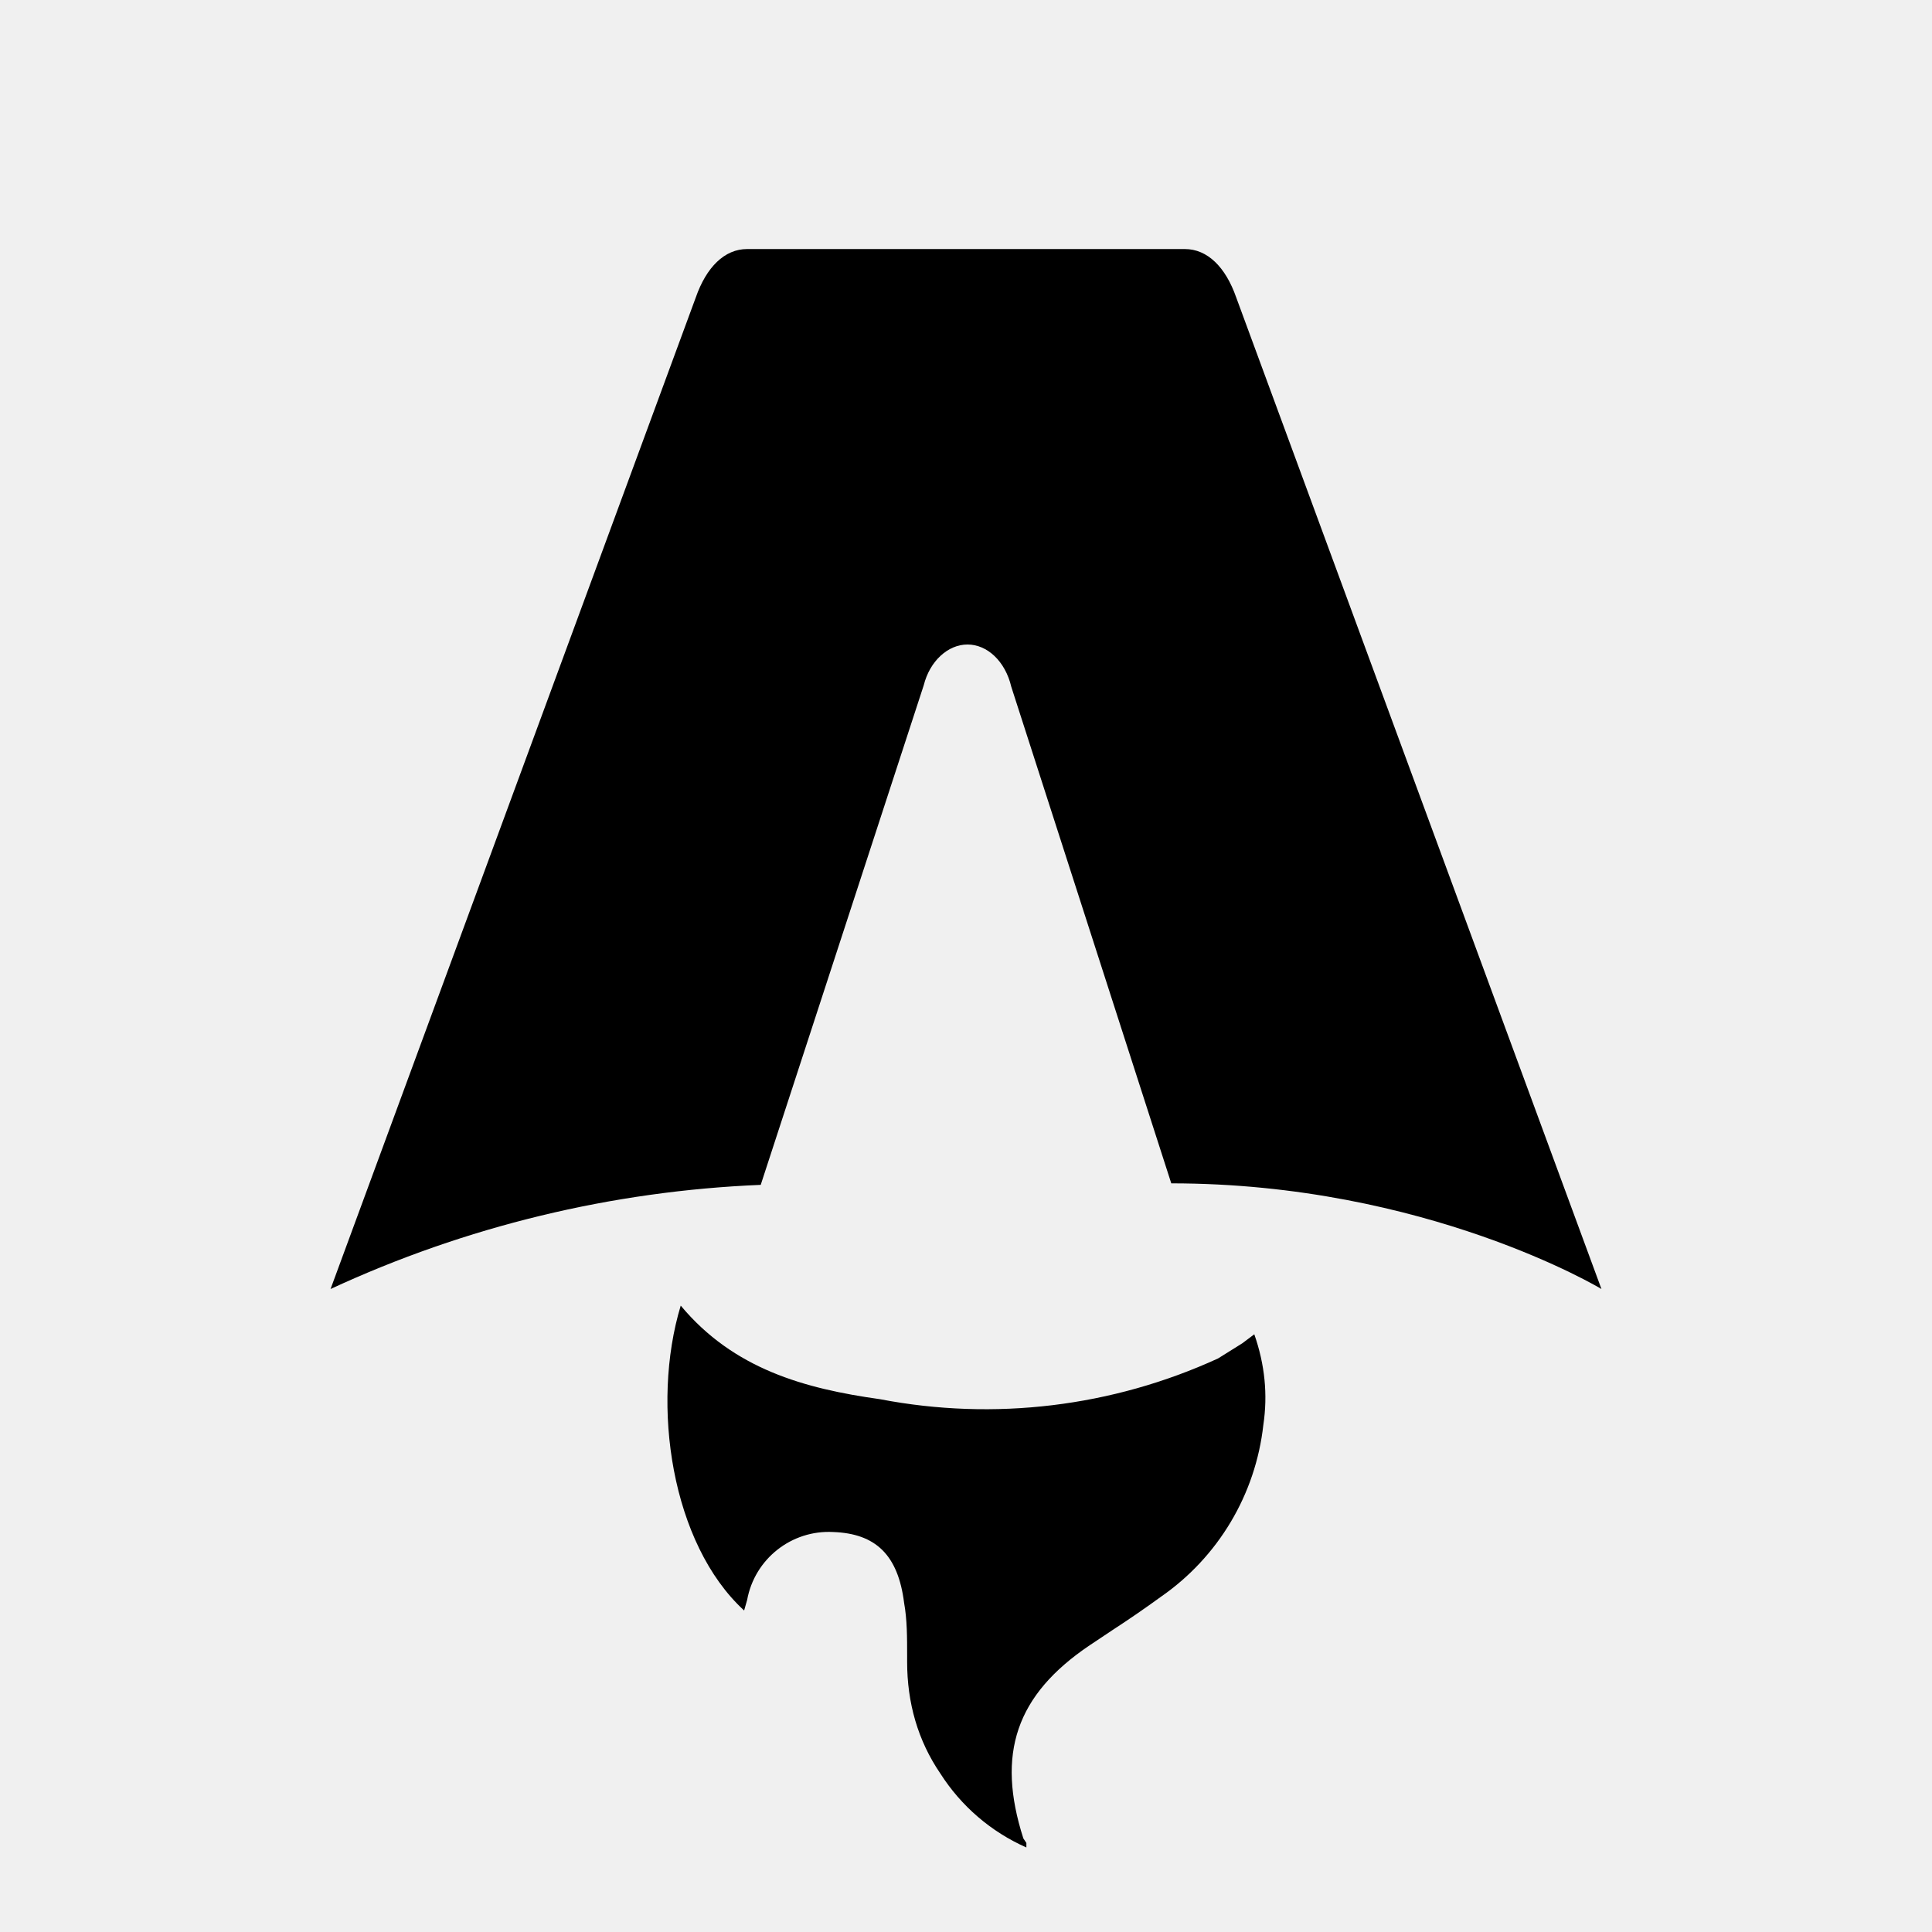
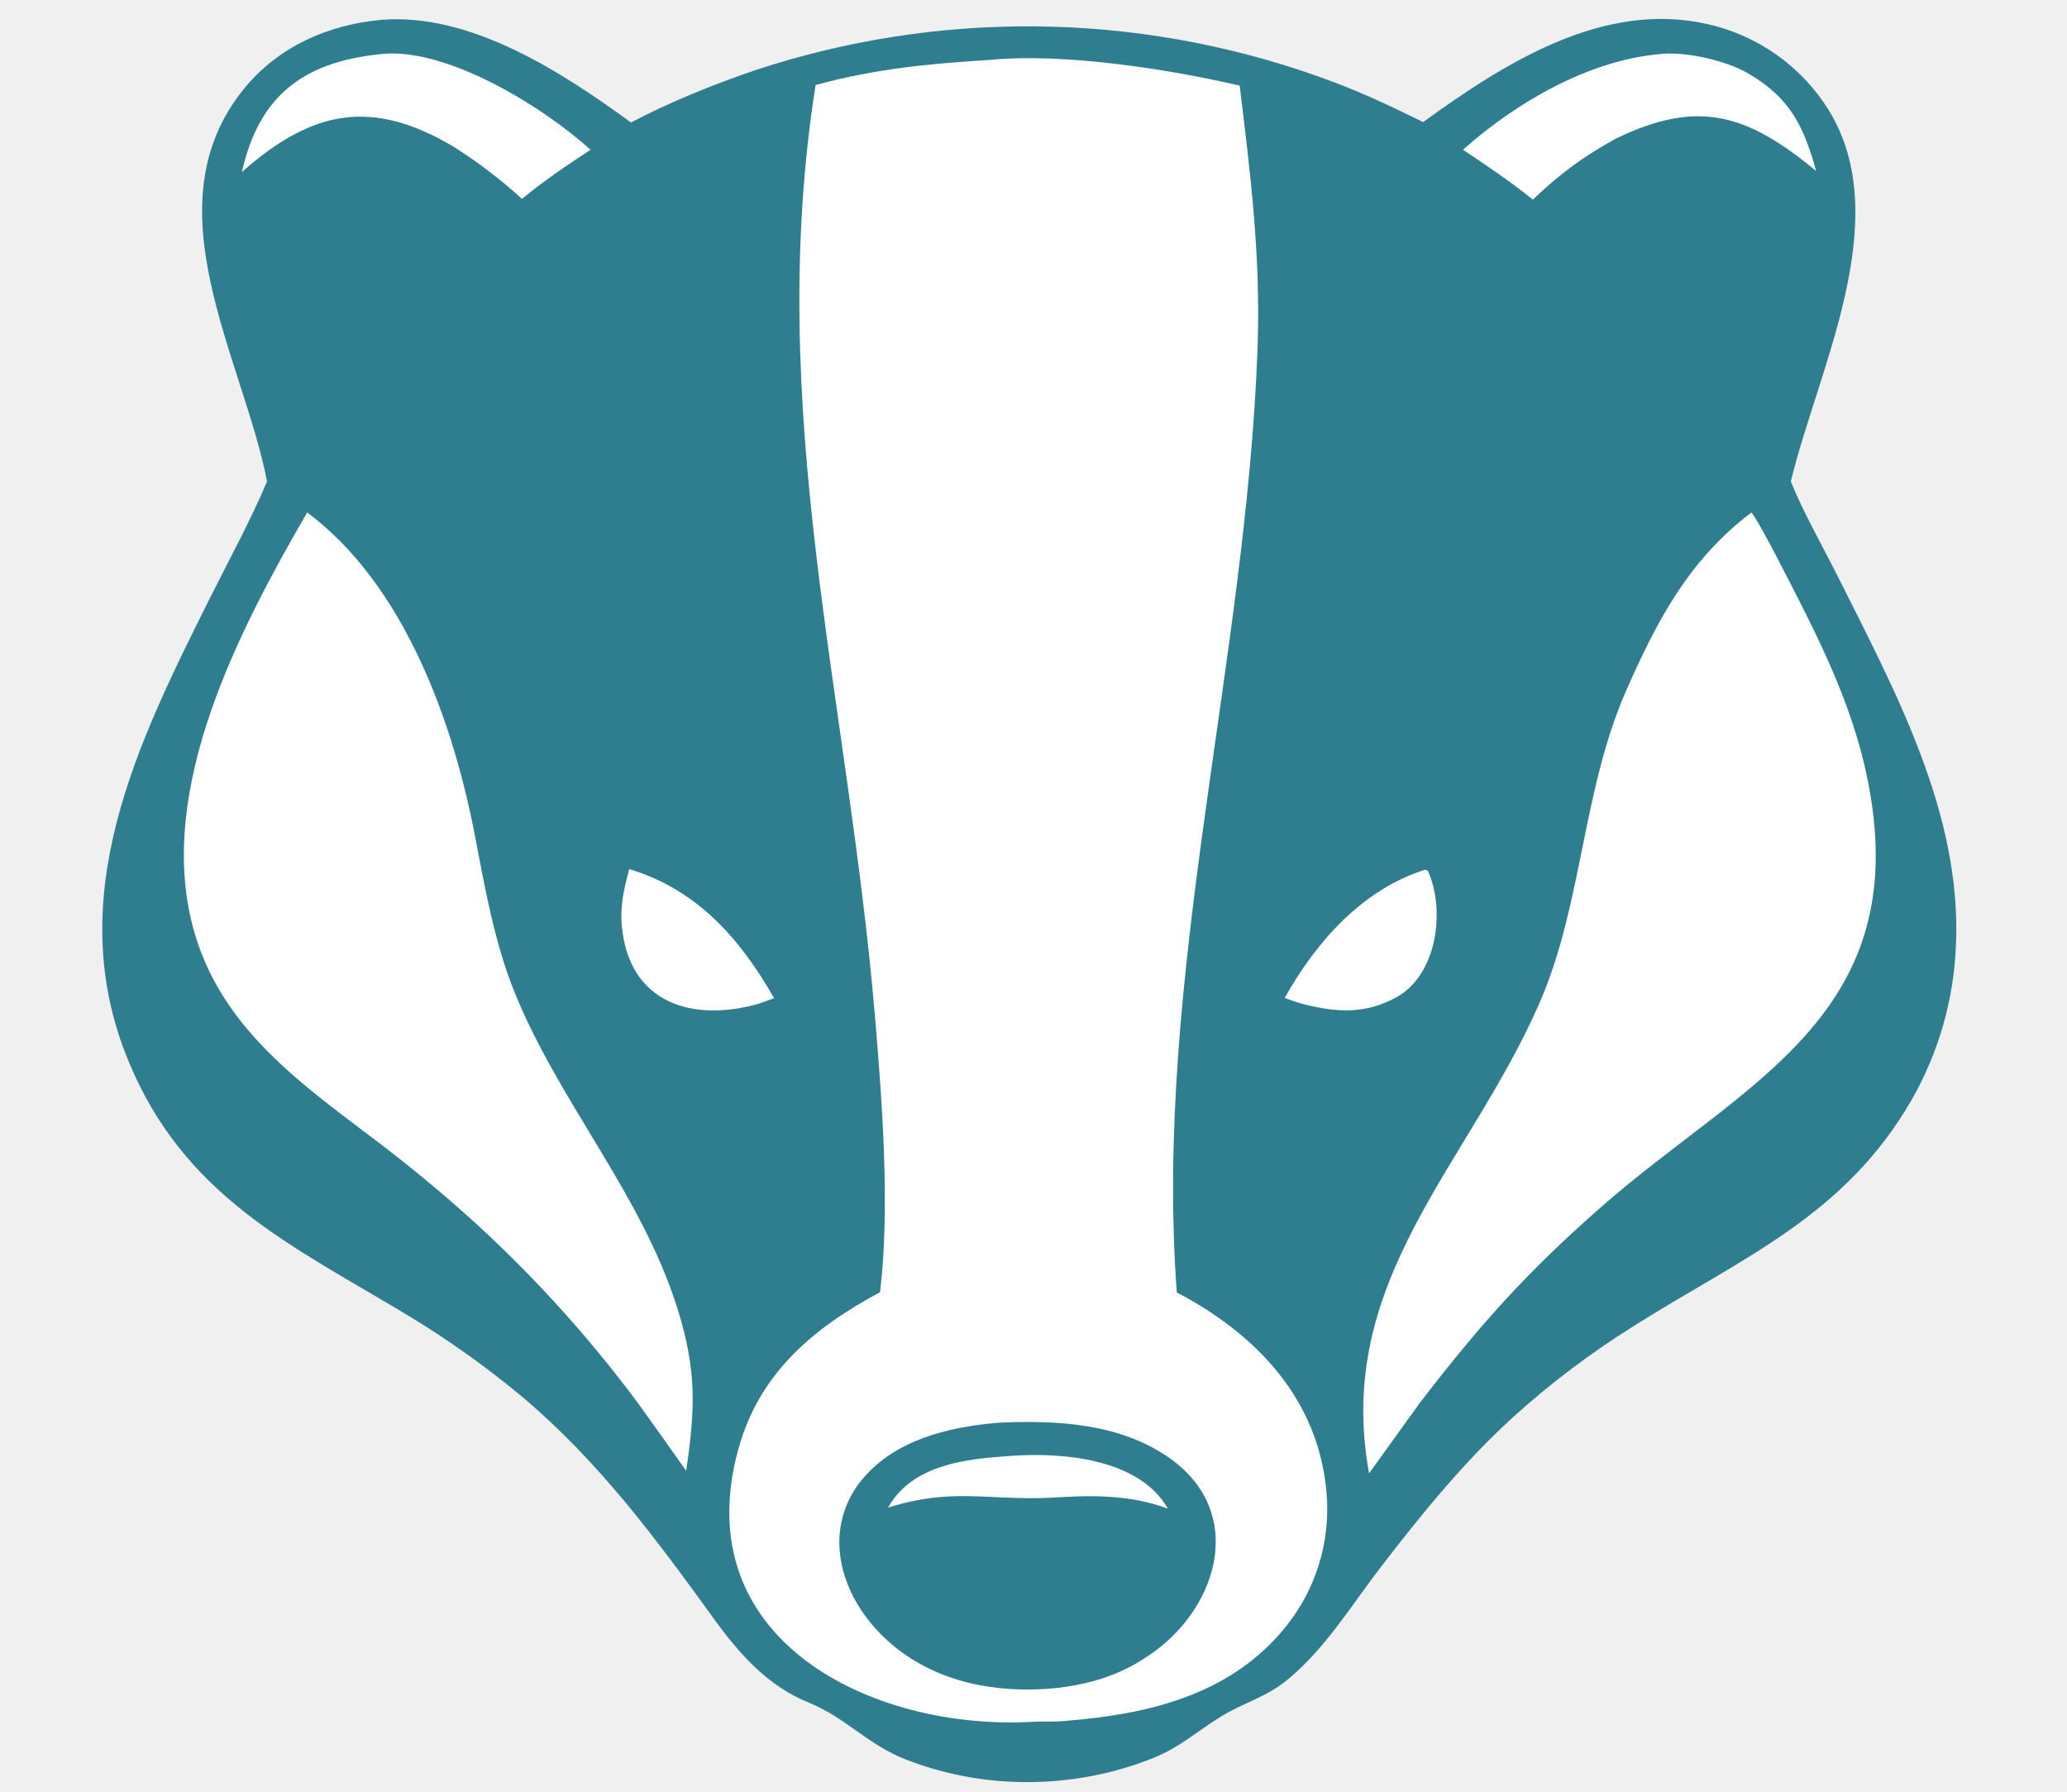
- <svg xmlns="http://www.w3.org/2000/svg" fill="none" viewBox="0 0 128 128">
-   <path d="M50.4 78.5a75.1 75.1 0 0 0-28.5 6.9l24.2-65.7c.7-2 1.9-3.2 3.4-3.2h29c1.5 0 2.7 1.2 3.4 3.2l24.2 65.7s-11.6-7-28.5-7L67 45.5c-.4-1.7-1.6-2.8-2.9-2.8-1.3 0-2.5 1.1-2.9 2.7L50.4 78.5Zm-1.1 28.2Zm-4.2-20.2c-2 6.6-.6 15.8 4.2 20.2a17.5 17.5 0 0 1 .2-.7 5.5 5.5 0 0 1 5.7-4.5c2.8.1 4.3 1.5 4.7 4.7.2 1.1.2 2.3.2 3.5v.4c0 2.7.7 5.2 2.2 7.4a13 13 0 0 0 5.7 4.9v-.3l-.2-.3c-1.8-5.6-.5-9.5 4.4-12.8l1.5-1a73 73 0 0 0 3.2-2.2 16 16 0 0 0 6.8-11.4c.3-2 .1-4-.6-6l-.8.6-1.6 1a37 37 0 0 1-22.4 2.7c-5-.7-9.7-2-13.2-6.2Z" />
-   <style>
-         path { fill: #000; }
-         @media (prefers-color-scheme: dark) {
-             path { fill: #FFF; }
-         }
-     </style>
+ <svg xmlns="http://www.w3.org/2000/svg" viewBox="140 185 750 650">
+   <path fill="#2E7E90" d="M656.375 229.286C685.807 207.987 721.603 185.105 759.531 193.739C777.749 197.798 793.577 208.997 803.467 224.826C828.008 264.533 799.645 318.899 789.793 359.646C794.024 370.359 801.536 383.541 806.814 394.083C827.583 435.57 851.943 480.248 849.692 528.048C848.918 547.632 843.453 566.743 833.755 583.774C809.482 626.188 772.018 641.315 733.108 665.856C717.584 675.527 702.944 686.55 689.358 698.795C671.326 715.159 656.171 733.856 641.325 753.094C630.516 767.099 621.223 782.606 607.59 794.016C599.52 800.771 591.558 802.512 583.155 807.644C574.558 812.894 568.353 818.744 558.54 822.732C530.095 834.178 497.417 834.484 468.84 823.377C454.91 817.963 447.014 808.255 433.748 802.796C418.816 796.87 408.389 785.192 399.139 772.41C377.795 742.916 357.215 715.043 329.121 691.429C316.312 680.797 302.734 671.127 288.498 662.497C245.879 636.787 206.795 619.27 186.413 569.442C162.192 510.229 189.938 454.417 216.271 401.775C223.222 387.88 230.86 373.958 236.902 359.657C228.187 314.88 193.777 259.756 228.618 217.091C240.992 201.938 259.023 193.965 278.307 192.205C310.658 189.56 343.638 210.972 368.949 229.431C382.705 222.173 398.965 215.585 413.665 210.589C480.043 188.559 551.866 189.249 617.808 212.551C632.287 217.659 642.716 222.574 656.375 229.286Z" />
+   <path fill="white" d="M499.386 206.712C525.972 204.149 563.963 210.059 589.813 216.054C593.798 248.823 597.484 278.056 596.291 311.374C592.226 424.849 558.567 539.918 566.999 653.881C595.778 668.909 618.339 692.548 621.293 726.245C623.004 744.704 617.092 763.06 604.93 777.052C585.043 800.284 555.819 807 526.623 809.294C522.909 809.72 518.827 809.4 515.042 809.621C455.946 813.066 388.535 779.537 408.048 710.222C415.644 683.241 434.809 666.922 459.328 653.773C463.004 623.325 460.094 584.654 457.492 553.894C447.625 437.262 417.408 333.67 435.937 215.836C457.995 209.877 476.856 208.142 499.386 206.712Z" />
+   <path fill="#2E7E90" d="M501.372 701.208C501.491 701.19 501.611 701.172 501.73 701.154C523.41 700.117 546.888 701.262 564.995 714.418C591.695 733.815 582.253 767.338 558.476 784.429C547.681 792.189 537.125 795.682 523.866 797.32C523.437 797.369 523.007 797.414 522.576 797.454C501.84 799.405 480.422 795.528 464.065 781.952C453.824 773.452 445.862 761.216 444.687 747.731C443.82 738.197 446.837 728.716 453.054 721.435C464.892 707.361 483.901 702.794 501.372 701.208Z" />
+   <path fill="white" d="M506.328 713.204C525.098 711.758 553.422 714.003 563.753 732.32C549.495 726.963 535.34 727.463 520.44 728.381C497.623 729.276 485.352 724.678 462.228 731.925C470.972 716.377 490.246 714.261 506.328 713.204Z" />
+   <path fill="white" d="M775.474 370.946C776.843 372.166 783.276 384.358 784.506 386.736C799.982 416.659 814.788 444.362 819.369 477.987C829.883 555.163 771.076 579.22 722.157 621.842C694.551 645.895 677.167 665.28 655.073 694.077L636.762 719.502C623.933 649.491 672.877 607.771 698.622 548.815C714.141 513.275 714.159 471.586 730.062 435.506C741.183 410.277 752.785 388.075 775.474 370.946Z" />
+   <path fill="white" d="M251.461 370.914C286.717 397.149 304.517 447.043 312.436 488.717C315.965 507.285 319.514 527.106 326.577 544.642C342.758 584.813 372.866 618.251 385.87 659.895C392.87 682.297 392.25 696.184 388.975 718.588C383.224 710.4 377.422 702.249 371.569 694.135C353.011 669.12 331.96 646.056 308.741 625.296C299.11 616.726 289.168 608.513 278.934 600.674C250.072 578.688 219.682 558.308 209.903 520.959C196.748 470.72 226.98 413.158 251.461 370.914Z" />
+   <path fill="white" d="M741.474 204.704C750.895 203.383 766.287 206.88 774.523 211.752C789.827 220.805 794.486 231.015 798.99 247.044C774.156 226.532 756.391 220.69 726.316 235.283C714.402 241.813 705.975 248.082 696.178 257.412C687.93 250.754 679.652 245.21 670.842 239.315C689.815 222.416 715.952 207.143 741.474 204.704Z" />
+   <path fill="white" d="M277.549 204.698C301.218 201.592 336.847 223.529 354.289 239.343C345.763 244.893 337.229 250.648 329.402 257.151C321.794 250.206 313.594 243.938 304.896 238.419C274.801 220.387 253.112 225.006 227.767 247.403C233.937 219.93 249.81 207.647 277.549 204.698Z" />
+   <path fill="white" d="M368.329 500.29C392.811 507.69 408.406 525.269 420.872 547.114L415.348 549.11C391.448 555.984 368.014 549.094 365.602 520.586C364.983 513.266 366.442 507.354 368.329 500.29Z" />
+   <path fill="white" d="M657.121 500.503L658.1 500.929C664.565 515.188 661.442 538.608 646.748 546.74C635.5 552.965 625.156 552.328 613.165 549.346C611.107 548.83 608.218 547.757 606.141 547.058C617.488 526.701 634.349 507.657 657.121 500.503Z" />
</svg>
